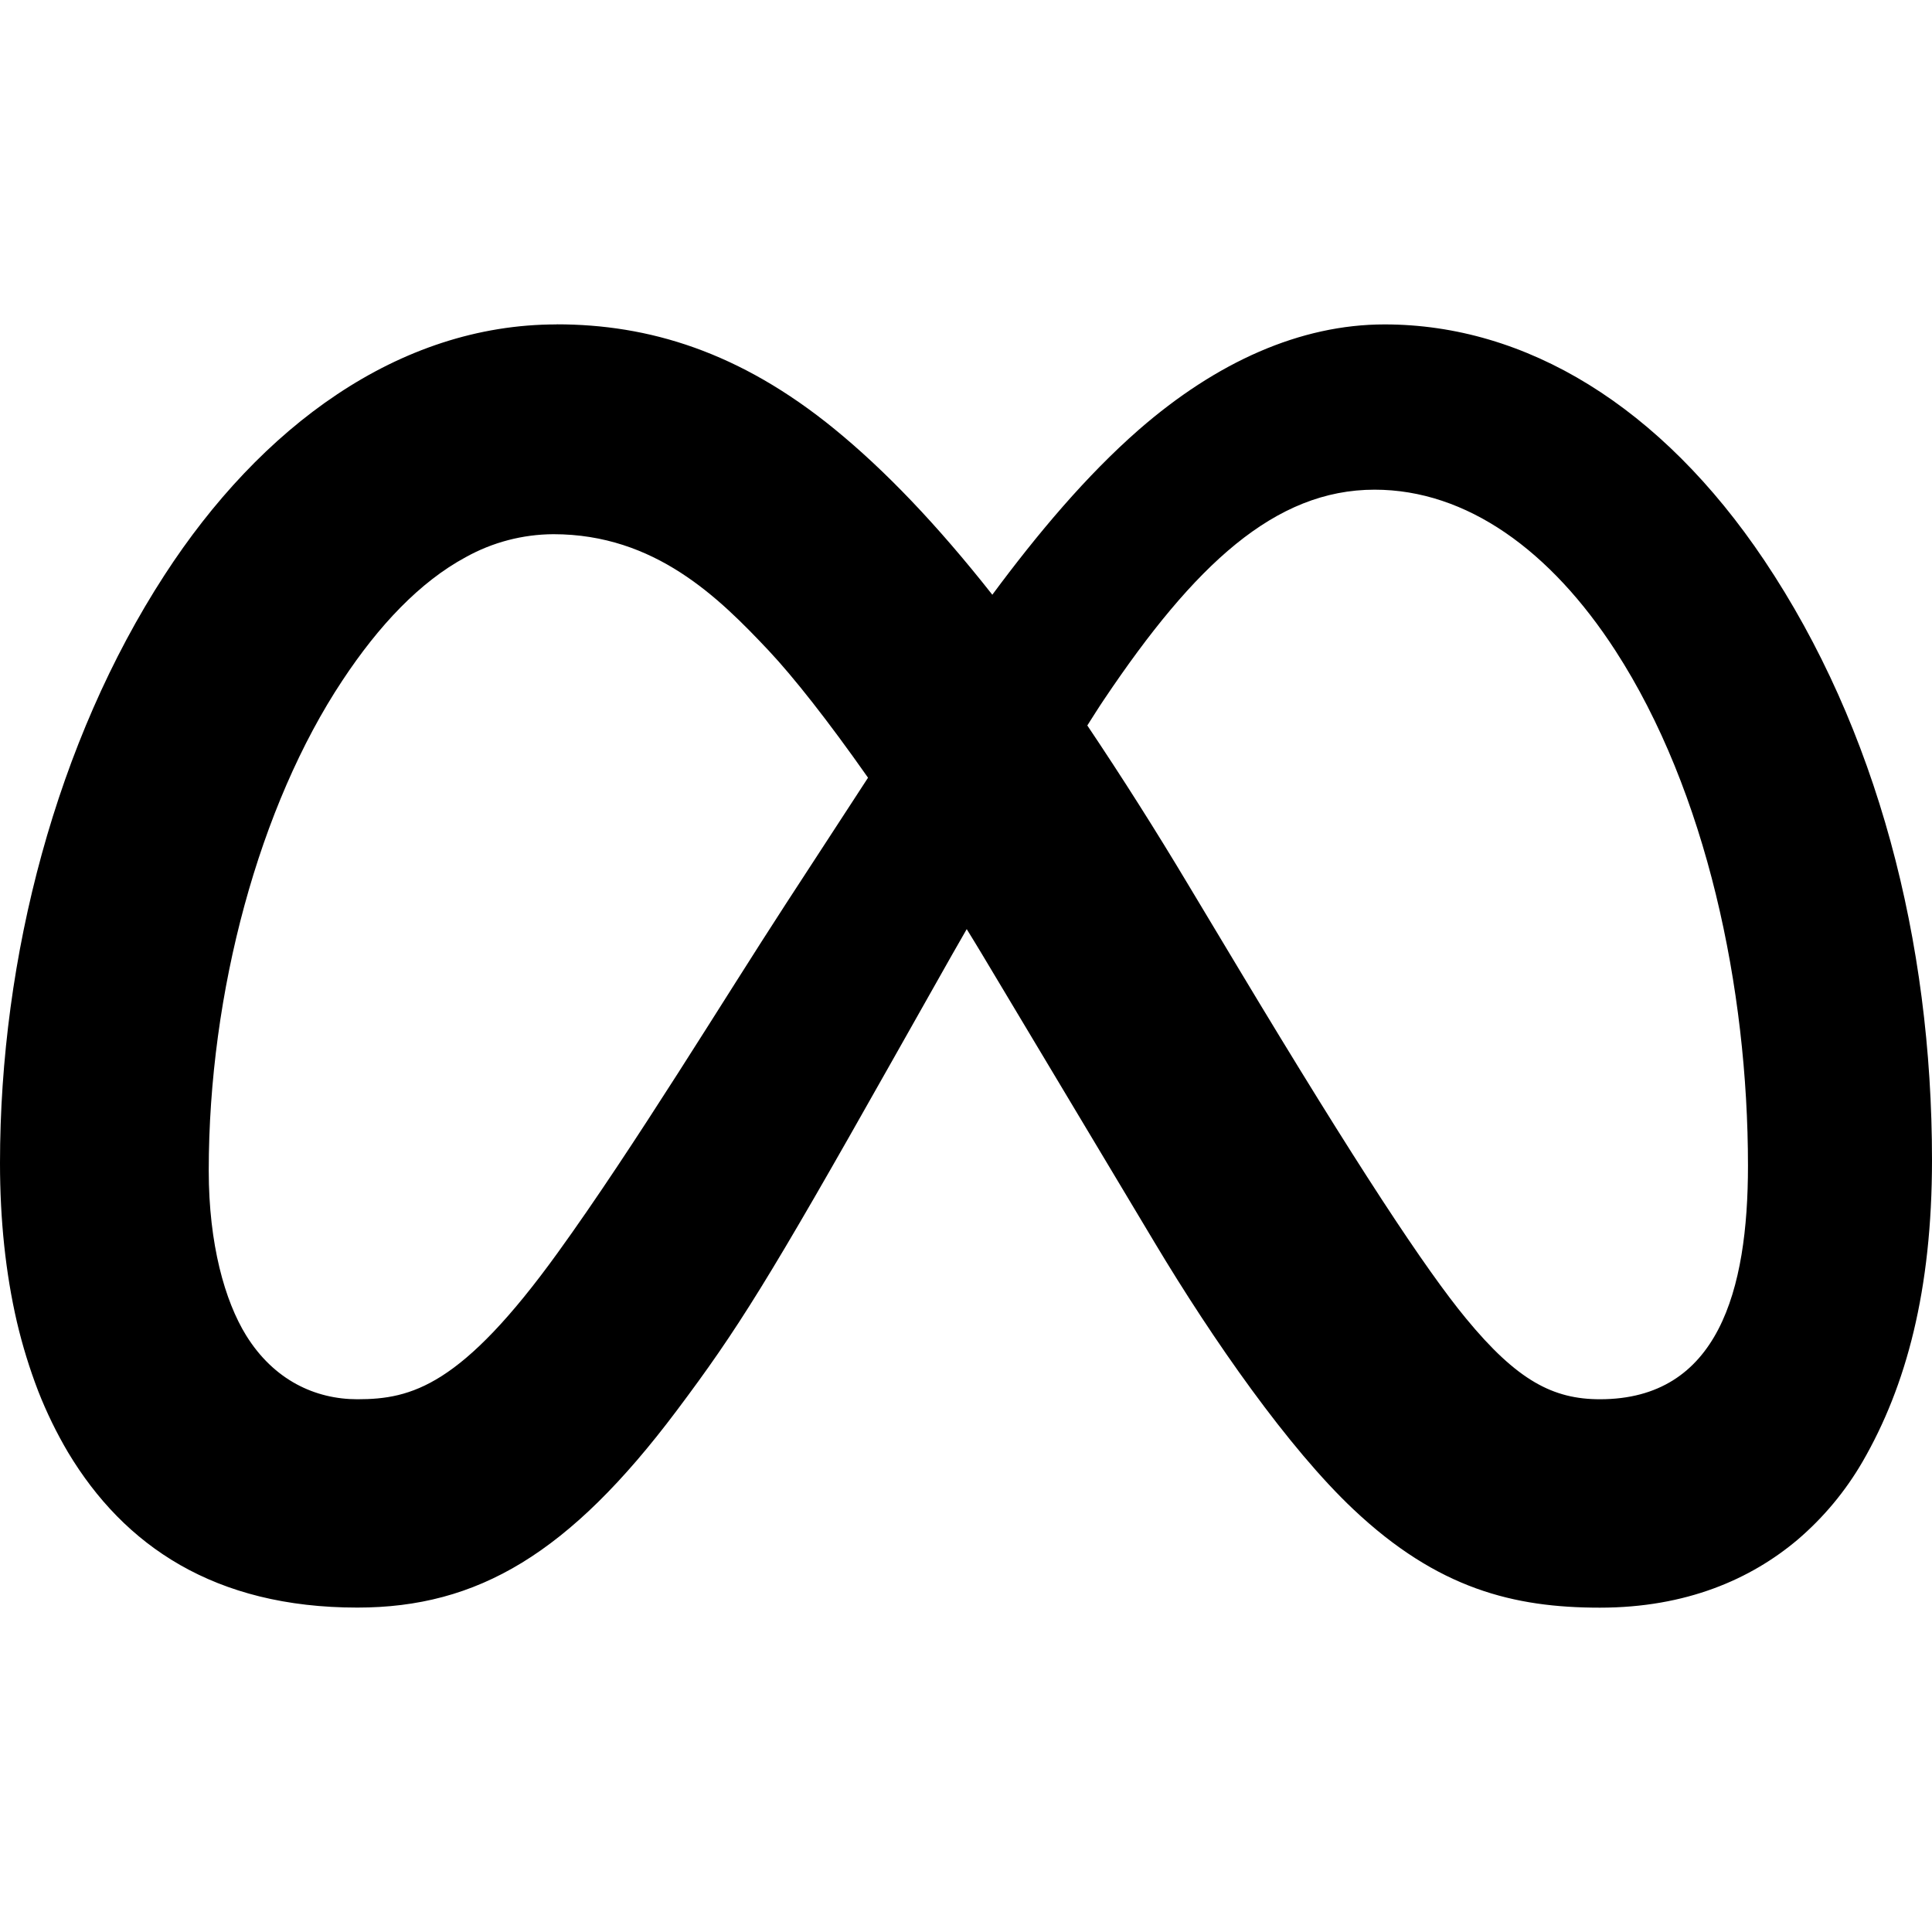
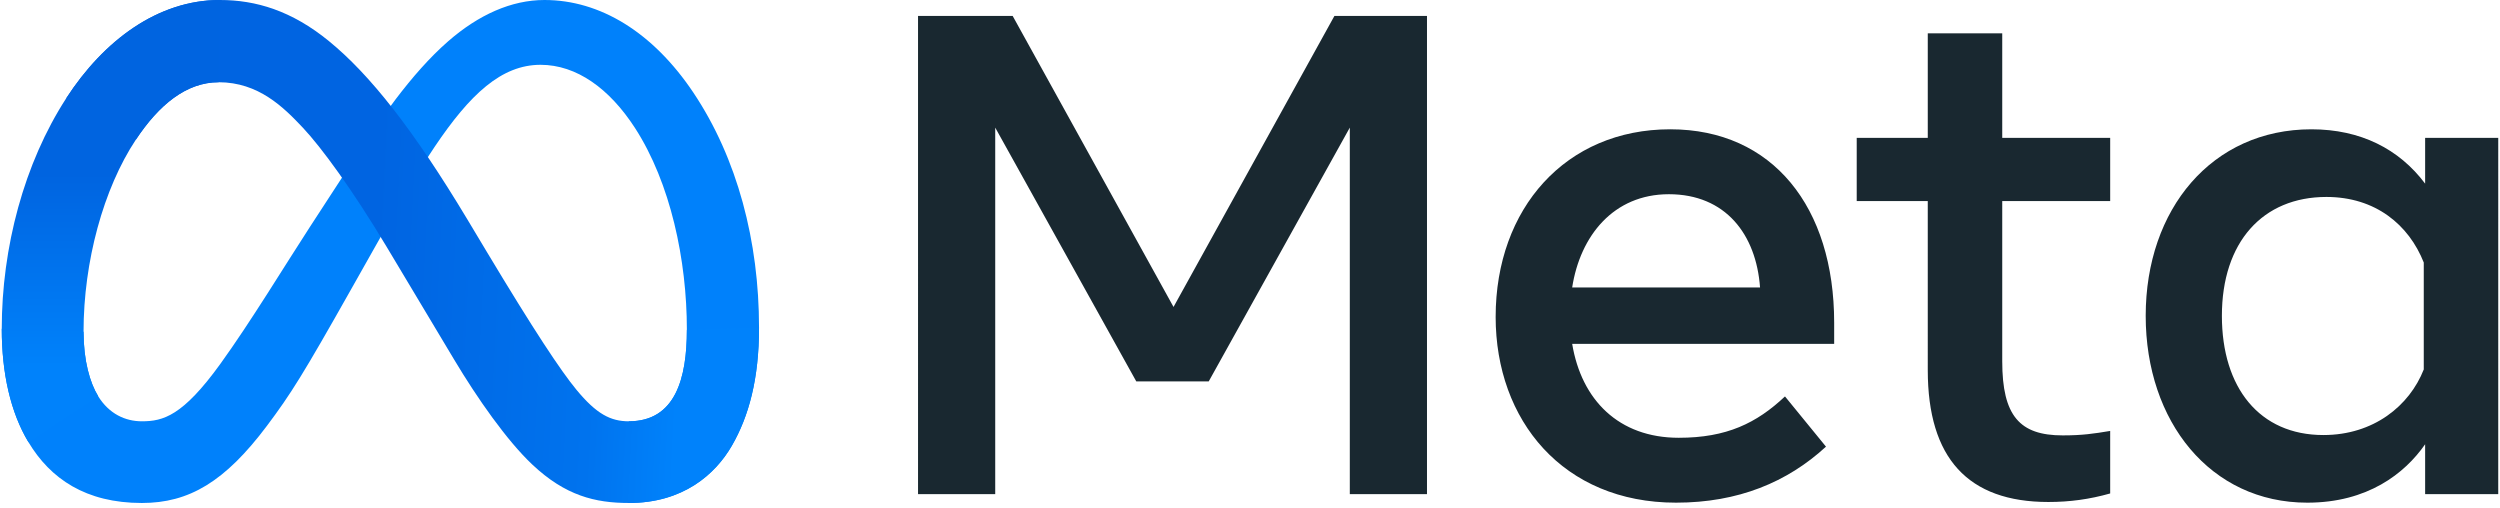
- <svg xmlns="http://www.w3.org/2000/svg" role="img" viewBox="0 0 24 24">
-   <path d="M6.915 4.03c-1.968 0-3.683 1.28-4.871 3.113C.704 9.208 0 11.883 0 14.449c0 .706.07 1.369.21 1.973a6.624 6.624 0 0 0 .265.86 5.297 5.297 0 0 0 .371.761c.696 1.159 1.818 1.927 3.593 1.927 1.497 0 2.633-.671 3.965-2.444.76-1.012 1.144-1.626 2.663-4.32l.756-1.339.186-.325c.061.1.121.196.183.3l2.152 3.595c.724 1.21 1.665 2.556 2.47 3.314 1.046.987 1.992 1.22 3.06 1.22 1.075 0 1.876-.355 2.455-.843a3.743 3.743 0 0 0 .81-.973c.542-.939.861-2.127.861-3.745 0-2.72-.681-5.357-2.084-7.45-1.282-1.912-2.957-2.93-4.716-2.93-1.047 0-2.088.467-3.053 1.308-.652.57-1.257 1.29-1.82 2.05-.69-.875-1.335-1.547-1.958-2.056-1.182-.966-2.315-1.303-3.454-1.303zm10.16 2.053c1.147 0 2.188.758 2.992 1.999 1.132 1.748 1.647 4.195 1.647 6.4 0 1.548-.368 2.9-1.839 2.9-.58 0-1.027-.23-1.664-1.004-.496-.601-1.343-1.878-2.832-4.358l-.617-1.028a44.908 44.908 0 0 0-1.255-1.98c.07-.109.141-.224.211-.327 1.12-1.667 2.118-2.602 3.358-2.602zm-10.201.553c1.265 0 2.058.791 2.675 1.446.307.327.737.871 1.234 1.579l-1.02 1.566c-.757 1.163-1.882 3.017-2.837 4.338-1.191 1.649-1.81 1.817-2.486 1.817-.524 0-1.038-.237-1.383-.794-.263-.426-.464-1.13-.464-2.046 0-2.221.63-4.535 1.66-6.088.454-.687.964-1.226 1.533-1.533a2.264 2.264 0 0 1 1.088-.285z" />
+ <svg xmlns="http://www.w3.org/2000/svg" width="4.93em" height="1em" viewBox="0 0 512 104">
+   <defs>
+     <linearGradient id="SVGYeLhubCc" x1="13.878%" x2="89.144%" y1="55.934%" y2="58.694%">
+       <stop offset="0%" stop-color="#0064e1" />
+       <stop offset="40%" stop-color="#0064e1" />
+       <stop offset="83%" stop-color="#0073ee" />
+       <stop offset="100%" stop-color="#0082fb" />
+     </linearGradient>
+     <linearGradient id="SVGll66Sdsg" x1="54.315%" x2="54.315%" y1="82.782%" y2="39.307%">
+       <stop offset="0%" stop-color="#0082fb" />
+       <stop offset="100%" stop-color="#0064e0" />
+     </linearGradient>
+   </defs>
+   <path fill="#0081fb" d="M16.775 68.029c0 5.93 1.302 10.483 3.003 13.237c2.23 3.608 5.557 5.137 8.95 5.137c4.374 0 8.376-1.086 16.088-11.753c6.179-8.55 13.46-20.55 18.358-28.073l8.295-12.746c5.763-8.852 12.433-18.692 20.08-25.362C97.794 3.024 104.529 0 111.307 0c11.38 0 22.22 6.594 30.515 18.962c9.079 13.546 13.486 30.607 13.486 48.214c0 10.467-2.063 18.157-5.574 24.233c-3.392 5.876-10.002 11.747-21.123 11.747V86.403c9.522 0 11.898-8.75 11.898-18.763c0-14.269-3.327-30.104-10.656-41.419c-5.2-8.026-11.94-12.93-19.356-12.93c-8.02 0-14.474 6.05-21.728 16.835c-3.856 5.73-7.815 12.713-12.26 20.593l-4.893 8.669c-9.83 17.428-12.32 21.398-17.234 27.949c-8.614 11.471-15.97 15.82-25.654 15.82c-11.488 0-18.752-4.975-23.25-12.471C1.803 84.577 0 76.562 0 67.43z" />
+   <path fill="url(#SVGYeLhubCc)" d="M13.227 20.145C20.917 8.29 32.017 0 44.746 0C52.118 0 59.447 2.182 67.1 8.43c8.371 6.833 17.294 18.083 28.425 36.624l3.99 6.654c9.636 16.051 15.118 24.309 18.326 28.203c4.126 5.001 7.016 6.492 10.77 6.492c9.521 0 11.897-8.75 11.897-18.763l14.799-.464c0 10.467-2.063 18.157-5.574 24.233c-3.392 5.876-10.002 11.747-21.123 11.747c-6.913 0-13.037-1.501-19.81-7.89c-5.206-4.904-11.293-13.616-15.976-21.447L78.896 50.552c-6.99-11.677-13.4-20.383-17.11-24.326c-3.992-4.24-9.122-9.36-17.31-9.36c-6.627 0-12.255 4.651-16.964 11.764z" />
+   <path fill="url(#SVGll66Sdsg)" d="M44.476 16.867c-6.627 0-12.255 4.65-16.964 11.763c-6.66 10.05-10.737 25.022-10.737 39.399c0 5.93 1.302 10.483 3.003 13.237l-14.302 9.42C1.804 84.577 0 76.562 0 67.43c0-16.608 4.558-33.918 13.227-47.285C20.917 8.29 32.017 0 44.746 0z" />
+   <path fill="#192830" d="M187.917 3.262h19.405l32.994 59.69l33-59.69h18.983v98.08h-15.83v-75.17l-28.938 52.054H232.68l-28.932-52.054v75.17h-15.83zM341.9 39.832c-11.352 0-18.19 8.543-19.826 19.124h38.53c-.794-10.9-7.081-19.125-18.704-19.125m-35.52 25.151c0-22.262 14.387-38.465 35.796-38.465c21.058 0 33.63 15.997 33.63 39.653v4.348h-53.732c1.906 11.509 9.543 19.265 21.857 19.265c9.824 0 15.965-2.998 21.787-8.48l8.41 10.3c-7.924 7.285-18.002 11.487-30.759 11.487c-23.175 0-36.99-16.899-36.99-38.108m88.622-23.748H380.43V28.273h14.572V6.837h15.273v21.436h22.138v12.962h-22.138V74.09c0 11.217 3.586 15.203 12.4 15.203c4.024 0 6.33-.346 9.738-.913v12.822c-4.245 1.199-8.296 1.75-12.681 1.75c-16.489 0-24.73-9.009-24.73-27.042zM496.725 53.84c-3.067-7.745-9.91-13.448-19.967-13.448c-13.07 0-21.435 9.273-21.435 24.38c0 14.727 7.701 24.449 20.809 24.449c10.305 0 17.66-5.995 20.593-13.454zm15.274 47.5h-14.993V91.112c-4.19 6.022-11.817 11.98-24.169 11.98c-19.864 0-33.14-16.63-33.14-38.32c0-21.895 13.595-38.254 33.983-38.254c10.078 0 17.985 4.03 23.326 11.142v-9.387H512z" />
</svg>
